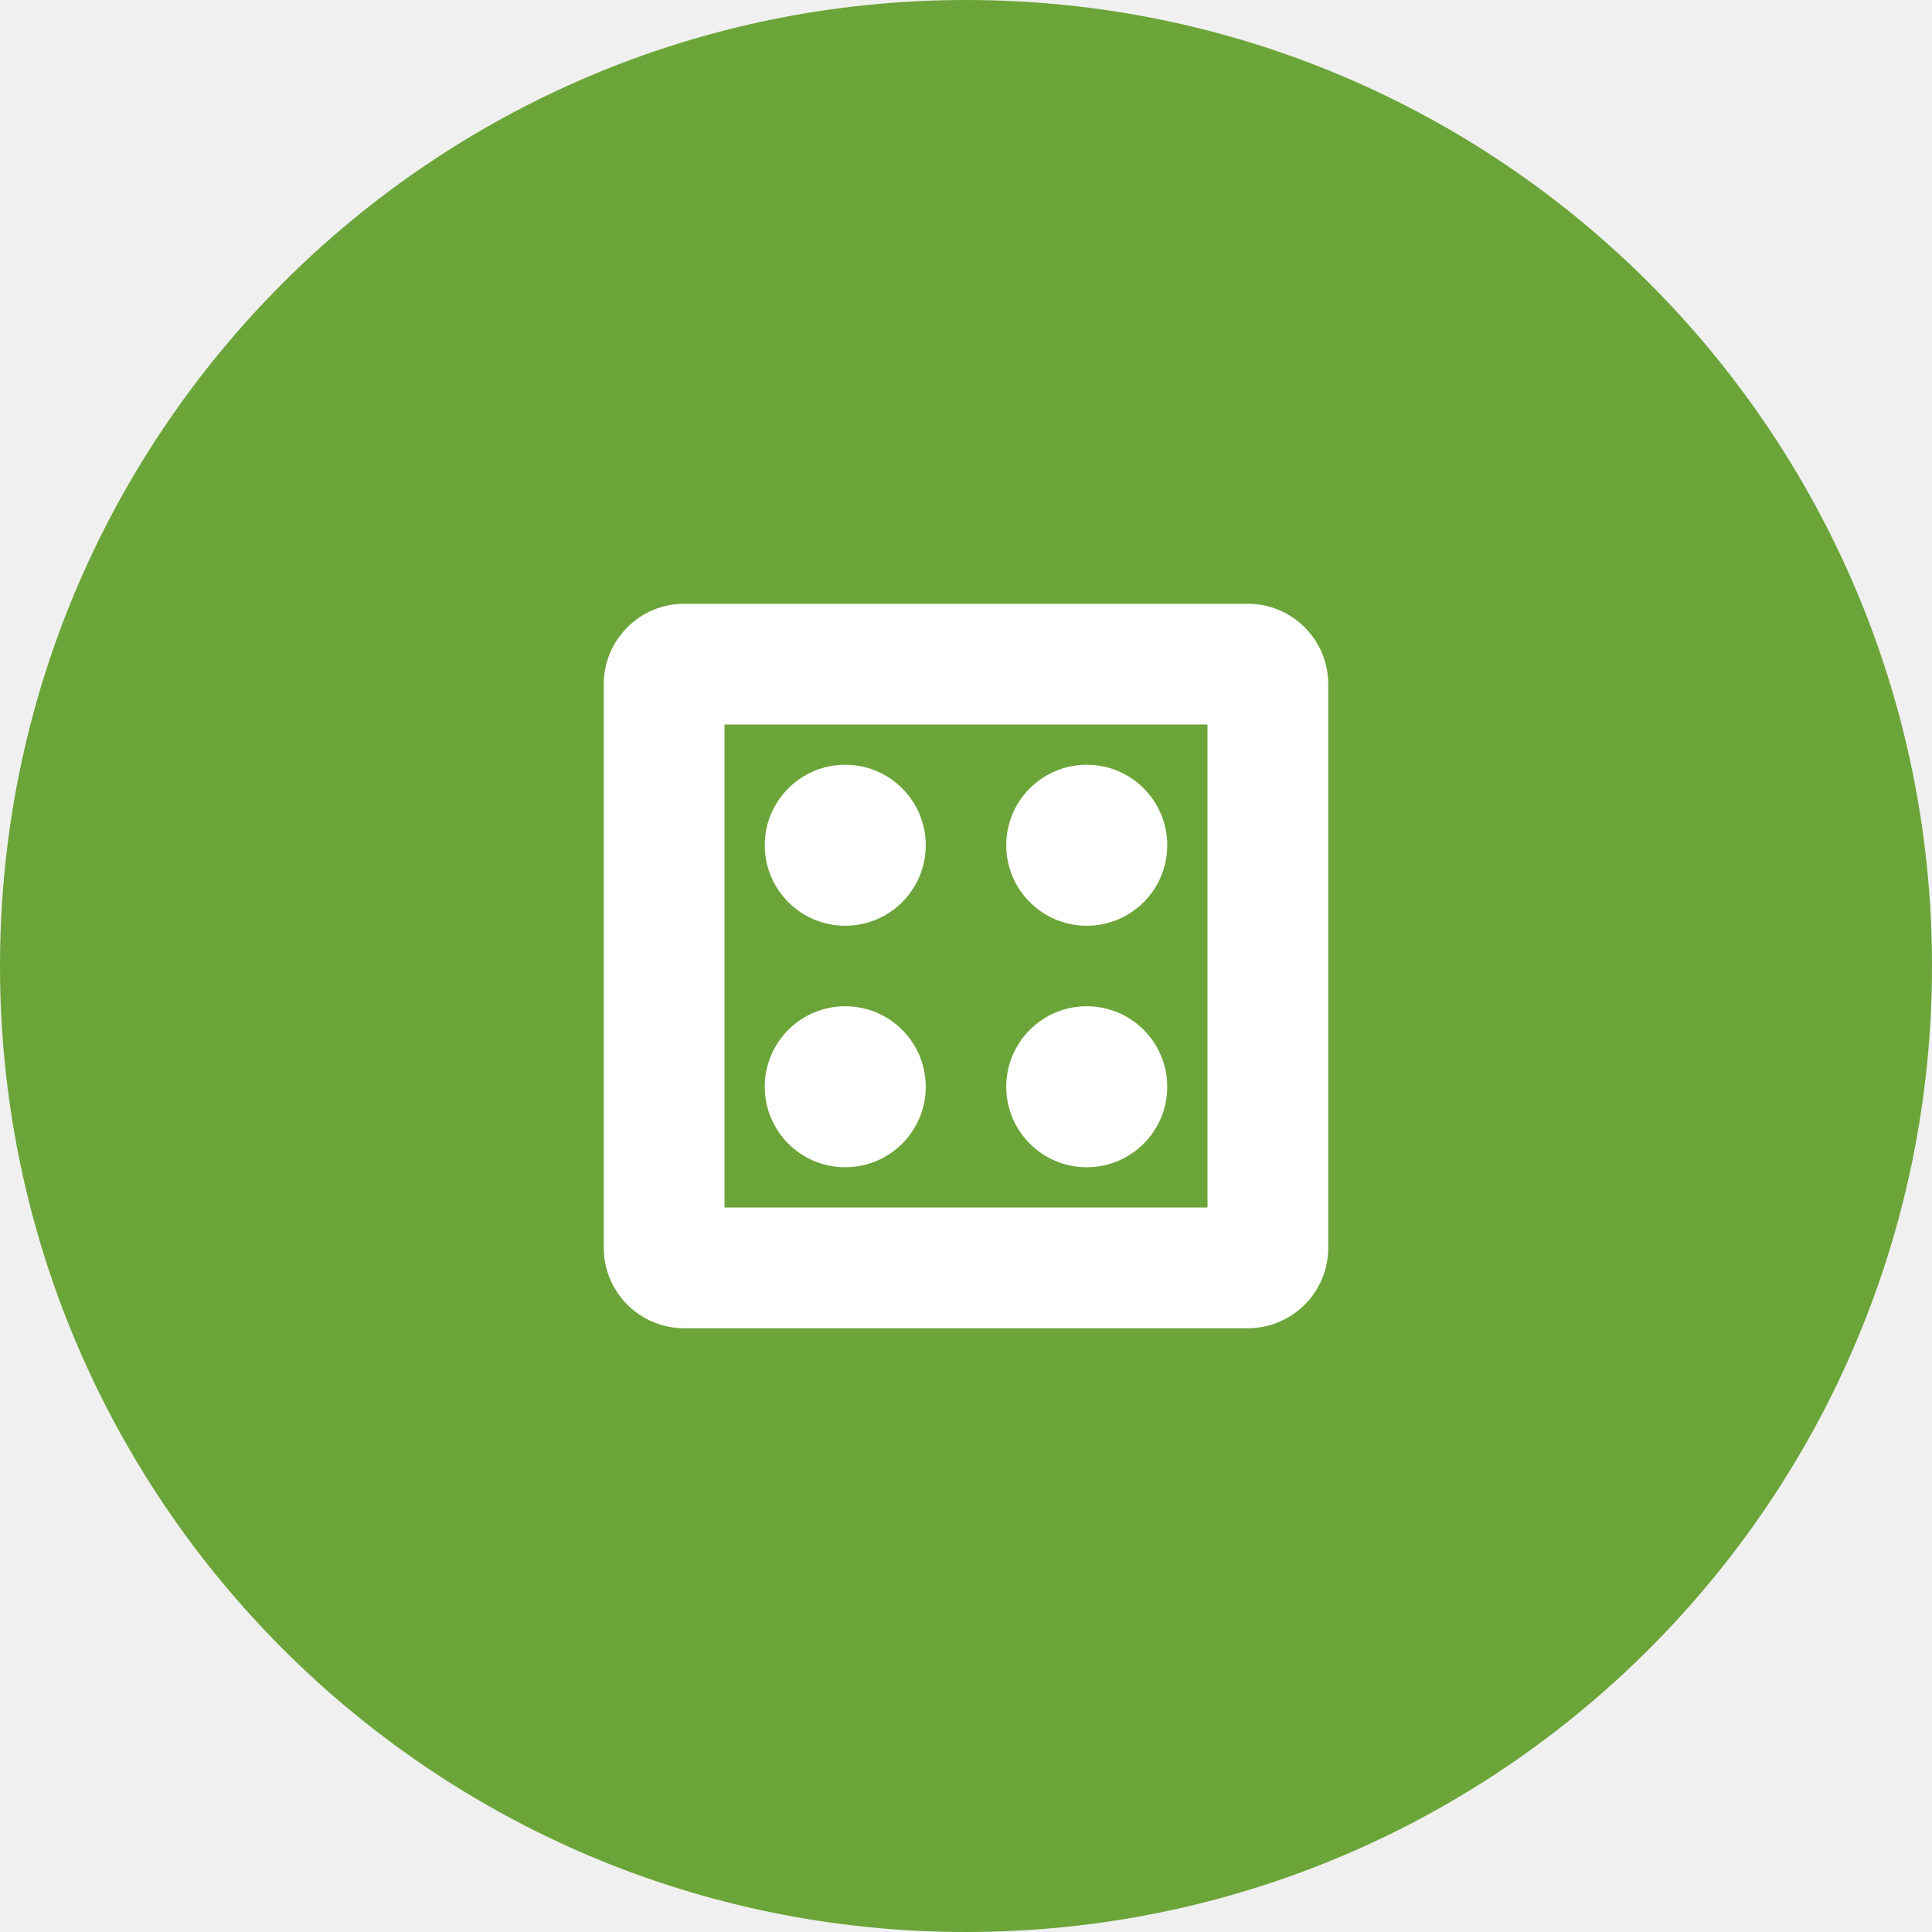
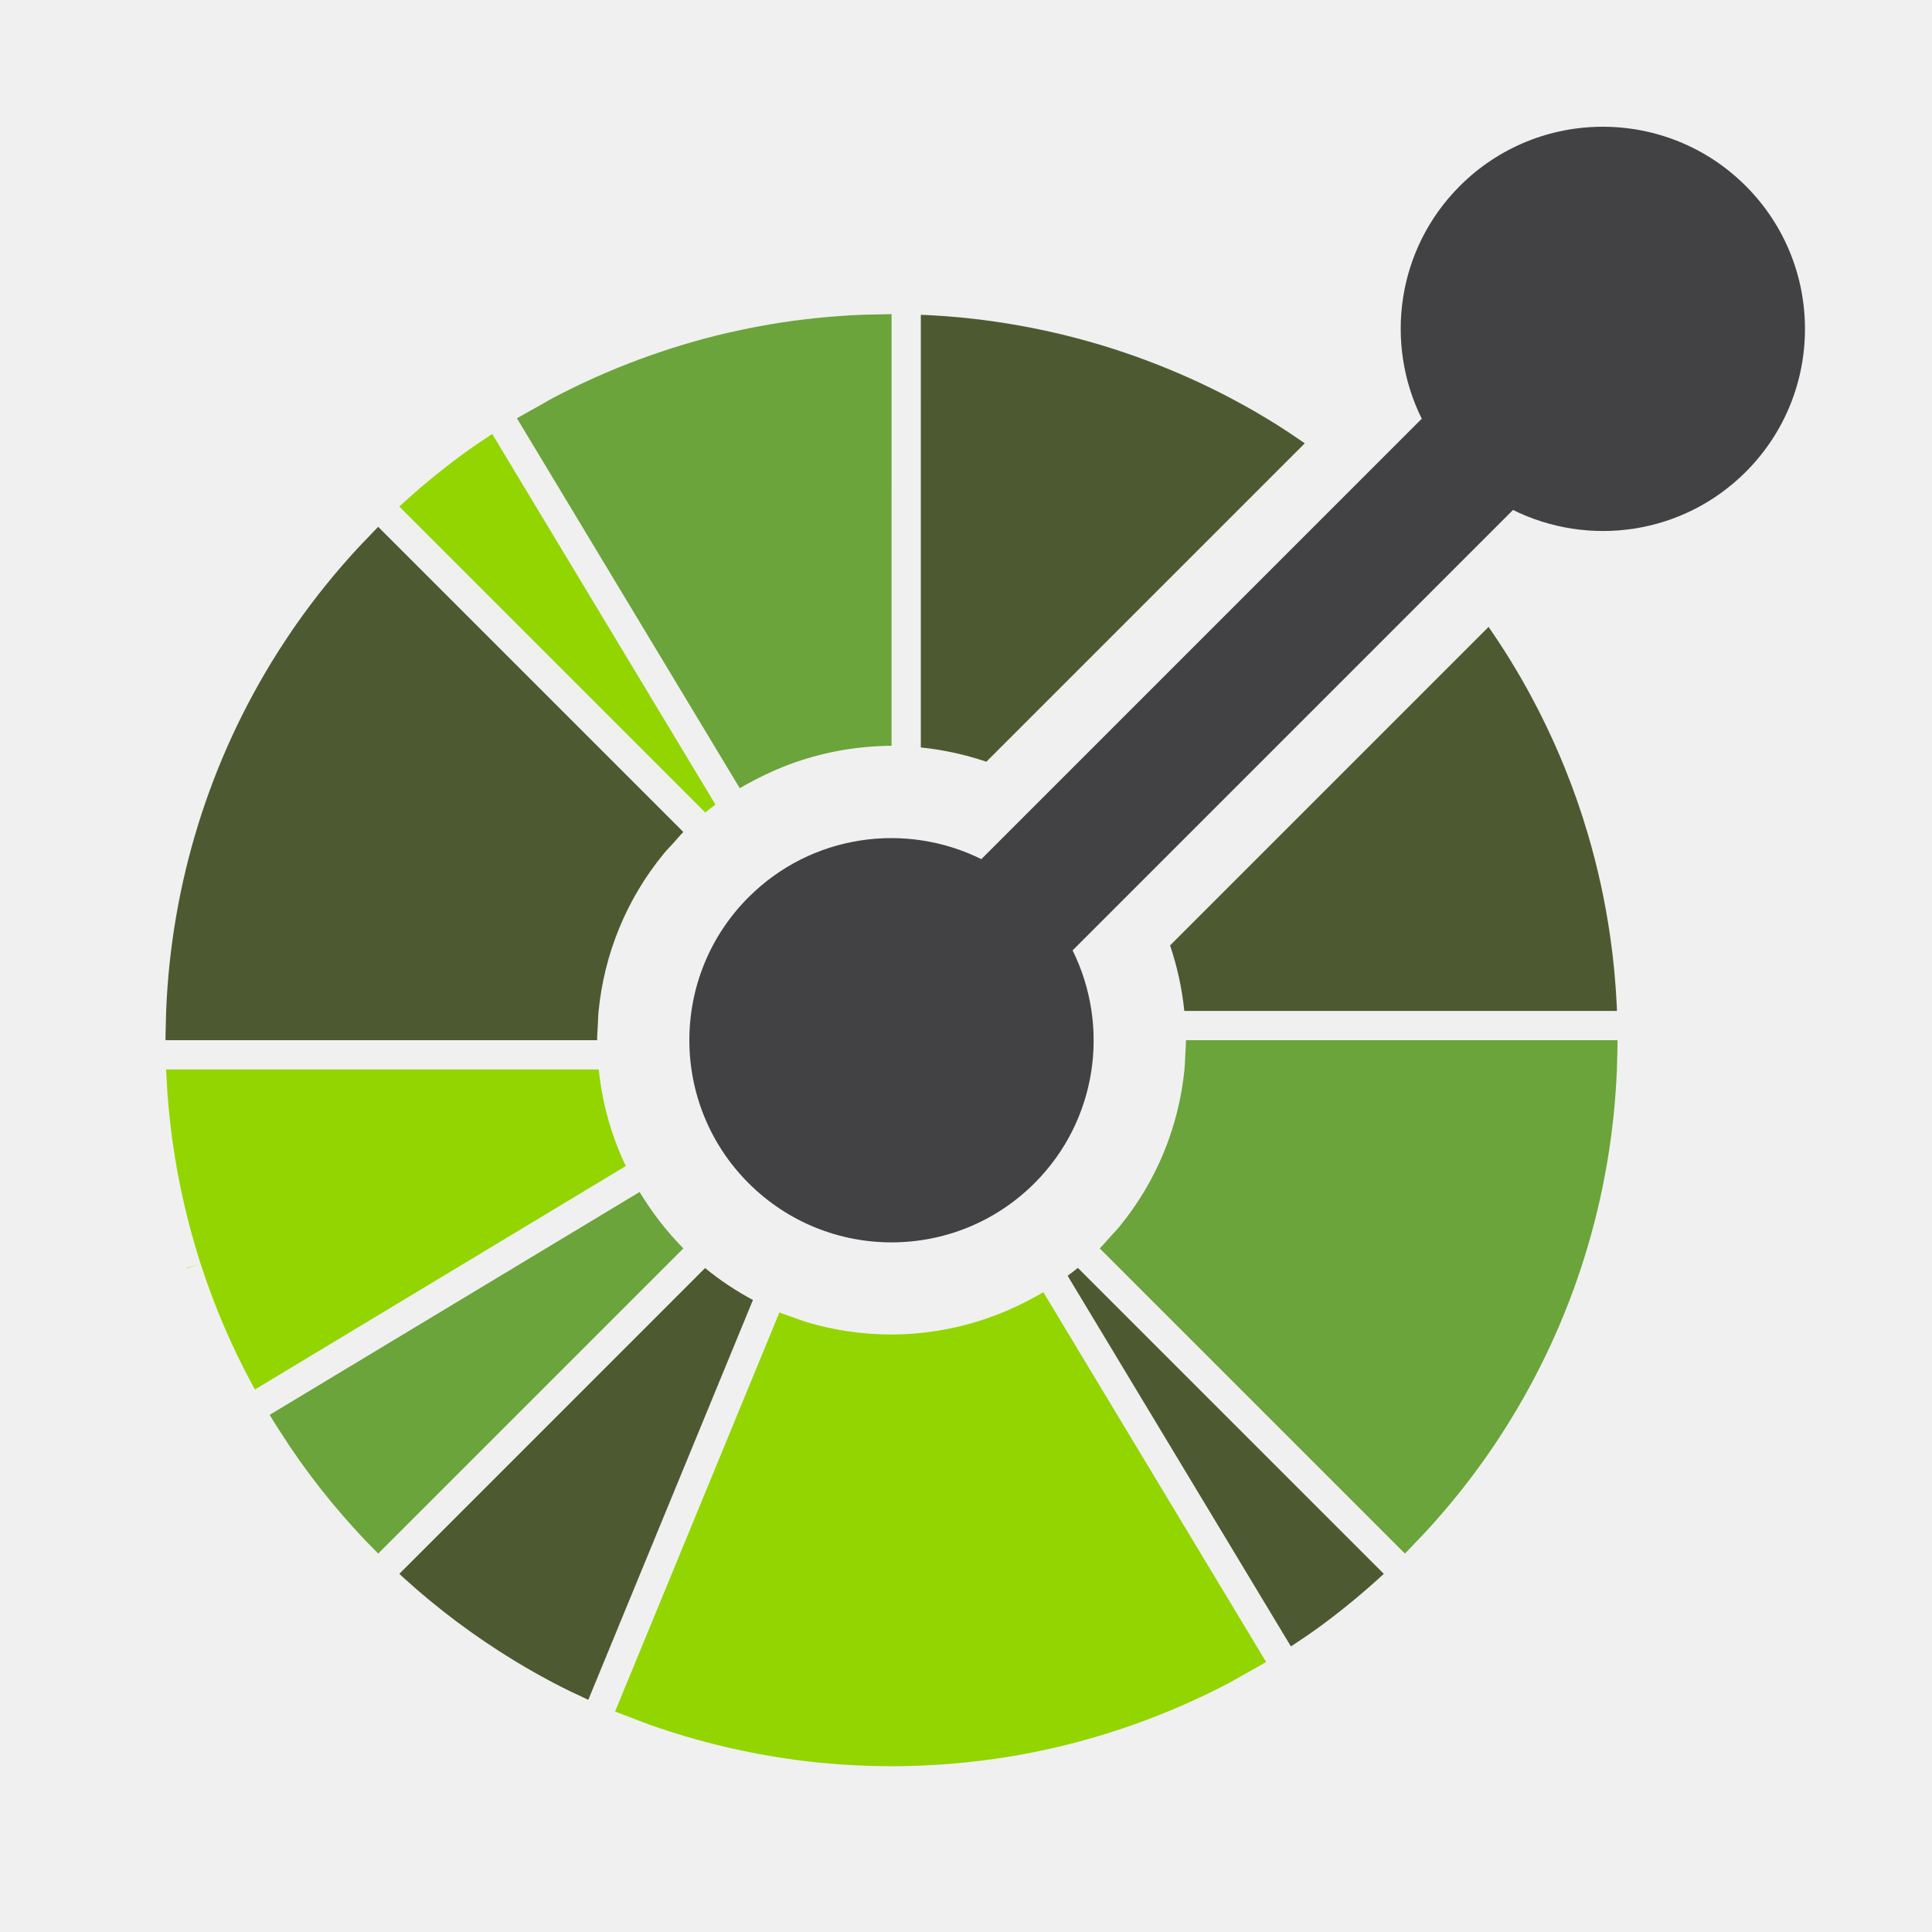
- <svg xmlns="http://www.w3.org/2000/svg" width="24" height="24" viewBox="0 0 24 24">
-   <circle cx="12" cy="12" r="12" fill="#6BA539" />
-   <g fill="#fff">
-     <path d="M8.5 7.5h7a1 1 0 0 1 1 1v7a1 1 0 0 1-1 1h-7a1 1 0 0 1-1-1v-7a1 1 0 0 1 1-1zm.5 1.5v6h6v-6H9z" />
-     <circle cx="10.5" cy="10.5" r="1" />
-     <circle cx="13.5" cy="10.5" r="1" />
-     <circle cx="10.5" cy="13.5" r="1" />
-     <circle cx="13.5" cy="13.5" r="1" />
+ <svg xmlns="http://www.w3.org/2000/svg" width="24" height="24" viewBox="34 118 132 128">
+   <g>
+     <g>
+       <path fill="#93D500" d="M74.909,189.069h-0.113l-29.444,0c0.005,0.144,0.009,0.289,0.017,0.433     c0.012,0.278,0.032,0.555,0.049,0.833c0.008,0.119,0.013,0.238,0.022,0.356c0.023,0.322,0.051,0.642,0.08,0.962     c0.007,0.073,0.013,0.145,0.02,0.215c0.034,0.356,0.073,0.712,0.115,1.065c0.002,0.035,0.006,0.069,0.011,0.103     c0.046,0.382,0.095,0.764,0.151,1.144c0,0.004,0.001,0.01,0.003,0.014c0.339,2.356,0.848,4.69,1.527,6.984     c0.003,0.01,0.007,0.019,0.009,0.029c0.106,0.361,0.218,0.72,0.333,1.077c0.007,0.021,0.014,0.042,0.02,0.063     s0.013,0.042,0.02,0.063c0.105,0.323,0.215,0.645,0.325,0.968c0.029,0.081,0.056,0.163,0.086,0.244     c0.099,0.279,0.2,0.558,0.304,0.837c0.048,0.126,0.096,0.251,0.143,0.378c0.09,0.231,0.179,0.46,0.27,0.691     c0.069,0.173,0.141,0.346,0.213,0.519c0.074,0.18,0.15,0.359,0.226,0.54c0.094,0.22,0.192,0.439,0.289,0.658     c0.058,0.131,0.117,0.261,0.175,0.391c0.12,0.263,0.244,0.526,0.368,0.787c0.041,0.084,0.08,0.168,0.122,0.252     c0.145,0.301,0.293,0.599,0.443,0.895c0.025,0.046,0.047,0.091,0.07,0.137c0.169,0.328,0.341,0.656,0.518,0.981     c0.008,0.014,0.016,0.028,0.023,0.044c0.037,0.068,0.078,0.133,0.115,0.2l25.243-15.207l0.093-0.056     C75.759,193.57,75.139,191.338,74.909,189.069z" />
+       <polygon fill="#93D500" points="46.748,202.623 46.757,202.649 47.71,202.349    " />
+       <path fill="#4D5A31" d="M82.173,202.638l-0.071,0.071l-20.819,20.82c0.107,0.1,0.213,0.201,0.323,0.298     c0.194,0.176,0.392,0.351,0.589,0.523c0.102,0.091,0.202,0.181,0.304,0.269c0.236,0.204,0.474,0.403,0.711,0.602     c0.065,0.054,0.128,0.107,0.192,0.16c0.267,0.221,0.539,0.438,0.812,0.654c0.035,0.027,0.07,0.055,0.105,0.083     c0.295,0.232,0.593,0.458,0.894,0.686c0.013,0.008,0.024,0.016,0.034,0.025c1.254,0.937,2.554,1.815,3.895,2.633     c0.046,0.029,0.092,0.056,0.139,0.085c0.255,0.153,0.51,0.304,0.767,0.453c0.157,0.09,0.314,0.179,0.471,0.268     c0.148,0.086,0.296,0.168,0.446,0.251c0.27,0.148,0.542,0.295,0.814,0.439c0.037,0.02,0.075,0.04,0.113,0.06     c0.757,0.396,1.527,0.764,2.303,1.118l0,0l0.739-1.794l10.471-25.429l0.039-0.094C84.3,204.207,83.204,203.482,82.173,202.638z" />
+       <path fill="#6BA43A" d="M80.005,200.564c-0.225-0.25-0.439-0.506-0.649-0.765c-0.186-0.23-0.366-0.462-0.54-0.697     c-0.199-0.27-0.394-0.541-0.578-0.818c-0.186-0.278-0.368-0.558-0.54-0.843l-25.275,15.226c0.388,0.645,0.793,1.273,1.206,1.894     c0.014,0.021,0.027,0.044,0.041,0.065l0,0c0.005,0.008,0.01,0.015,0.015,0.023c0.014,0.02,0.026,0.042,0.04,0.063     c0.001,0.002,0.003,0.004,0.004,0.006c0.033,0.05,0.067,0.098,0.101,0.148c0.002,0.003,0.004,0.006,0.006,0.009c0,0,0,0,0,0     c0.001,0.001,0.002,0.003,0.003,0.004c0.439,0.649,0.89,1.288,1.355,1.91c0.01,0.013,0.021,0.027,0.031,0.04     c0.01,0.013,0.02,0.026,0.03,0.039c0.202,0.268,0.405,0.535,0.614,0.8c0.027,0.035,0.054,0.069,0.083,0.103     c0.214,0.274,0.432,0.544,0.654,0.812c0.052,0.063,0.106,0.127,0.158,0.191c0.2,0.239,0.4,0.477,0.604,0.713     c0.087,0.101,0.178,0.202,0.266,0.302c0.174,0.198,0.346,0.395,0.524,0.59c0.097,0.107,0.198,0.215,0.297,0.322     c0.045,0.049,0.089,0.097,0.135,0.146c0.13,0.14,0.259,0.28,0.39,0.419c0.052,0.055,0.107,0.109,0.16,0.164     c0.23,0.24,0.462,0.48,0.699,0.716l20.85-20.85C80.45,201.057,80.226,200.811,80.005,200.564z" />
+       <path fill="#4D5A31" d="M107.642,202.627c-0.229,0.185-0.461,0.366-0.697,0.54l0.052,0.087l15.202,25.235     c0.704-0.46,1.4-0.934,2.08-1.432c1.471-1.085,2.895-2.261,4.267-3.527l-20.821-20.821L107.642,202.627z" />
+       <path fill="#93D500" d="M120.278,229.691c0.011-0.006,0.023-0.013,0.034-0.019l-0.001-0.001     C120.3,229.677,120.289,229.684,120.278,229.691L120.278,229.691z" />
+       <polygon fill="#93D500" points="120.264,229.7 120.264,229.699 120.264,229.699 120.263,229.699    " />
+       <path fill="#93D500" d="M120.311,229.671l0.001,0.001c0.066-0.037,0.133-0.072,0.199-0.111l-0.004-0.007     C120.441,229.593,120.376,229.632,120.311,229.671z" />
+       <polygon fill="#93D500" points="120.269,229.695 120.278,229.691 120.278,229.69    " />
+       <polygon fill="#93D500" points="120.263,229.699 120.264,229.699 120.227,229.636    " />
+       <path fill="#93D500" d="M120.278,229.691L120.278,229.691c0.012-0.006,0.023-0.012,0.034-0.018l0,0     C120.301,229.678,120.289,229.684,120.278,229.691z" />
+       <polygon fill="#93D500" points="120.25,229.707 120.25,229.707 120.259,229.702 120.259,229.702    " />
+       <polygon fill="#93D500" points="120.263,229.699 120.259,229.702 120.259,229.702 120.264,229.7    " />
+       <path fill="#93D500" d="M120.269,229.695c-0.002,0.001-0.004,0.002-0.006,0.003l0,0c0.005-0.003,0.01-0.005,0.015-0.008l0-0.001     C120.275,229.692,120.272,229.694,120.269,229.695z" />
+       <path fill="#93D500" d="M120.312,229.672c0.066-0.039,0.133-0.072,0.198-0.112C120.445,229.6,120.378,229.635,120.312,229.672     L120.312,229.672z" />
+       <polygon fill="#93D500" points="120.511,229.56 120.507,229.554 120.506,229.554    " />
+       <rect x="120.25" y="229.707" transform="matrix(0.8321 -0.5547 0.5547 0.8321 -107.2225 105.2821)" fill="#93D500" width="0" height="0" />
+       <polygon fill="#93D500" points="120.242,229.712 120.243,229.711 120.244,229.711    " />
+       <polygon fill="#93D500" points="120.25,229.707 120.244,229.711 120.244,229.711 120.25,229.707 120.25,229.707    " />
+       <path fill="#93D500" d="M119.99,228.696l-0.516-0.856l-14.19-23.555c-0.287,0.173-0.581,0.329-0.874,0.487     c-0.296,0.159-0.594,0.308-0.896,0.451c-2.726,1.293-5.677,1.953-8.632,1.953c-1.936,0-3.871-0.28-5.742-0.838     c-0.319-0.095-0.63-0.22-0.945-0.332c-0.315-0.111-0.634-0.207-0.944-0.335l-10.464,25.412l-0.41,0.996l-0.351,0.853     l-0.002,0.004c0.027,0.011,0.055,0.02,0.082,0.031c0.029,0.012,0.057,0.021,0.086,0.033l0.001,0c0.001,0,0.002,0.001,0.002,0.001     c0.007,0.003,0.014,0.005,0.02,0.008c0.247,0.101,0.496,0.188,0.744,0.285c0.311,0.121,0.622,0.244,0.934,0.358     c0.159,0.058,0.317,0.126,0.476,0.182l0.001,0l0,0c3.278,1.158,6.67,1.968,10.119,2.422c0.135,0.016,0.269,0.035,0.404,0.054     c0.141,0.016,0.283,0.03,0.424,0.046c0.266,0.03,0.531,0.061,0.798,0.087c0.066,0.005,0.132,0.011,0.198,0.017     c0.327,0.031,0.654,0.059,0.979,0.082c0.111,0.008,0.223,0.013,0.333,0.021c0.287,0.019,0.572,0.037,0.858,0.05     c0.175,0.01,0.35,0.015,0.526,0.021c0.227,0.008,0.453,0.017,0.682,0.024c0.327,0.008,0.657,0.011,0.986,0.012     c0.078,0,0.155,0.002,0.232,0.003c2.755,0,5.509-0.229,8.233-0.686h0c0.046-0.007,0.091-0.015,0.138-0.021     c0.288-0.05,0.576-0.104,0.864-0.157c0.164-0.032,0.329-0.063,0.491-0.095c0.168-0.035,0.337-0.07,0.505-0.106     c0.281-0.059,0.561-0.12,0.842-0.185c0.05-0.011,0.101-0.021,0.152-0.035c4.141-0.965,8.14-2.459,11.897-4.436l0.001-0.001l0,0     c0.246-0.13,0.486-0.278,0.731-0.411c0.292-0.16,0.582-0.325,0.872-0.491c0.201-0.115,0.404-0.221,0.603-0.34     c0,0,0.001-0.001,0.001-0.001c0.002-0.001,0.004-0.003,0.006-0.004c0,0,0,0,0.001,0l0,0c0.003-0.002,0.006-0.003,0.009-0.005     c0.002-0.001,0.003-0.002,0.004-0.003l-0.037-0.063l0.037,0.063c0.002-0.001,0.004-0.002,0.006-0.003     c0.003-0.002,0.006-0.003,0.009-0.005c0.011-0.007,0.022-0.013,0.033-0.02c0.065-0.039,0.13-0.078,0.195-0.117l0,0     L119.99,228.696z" />
+       <path fill="#93D500" d="M82.185,171.512c0.23-0.186,0.462-0.366,0.697-0.54l-0.052-0.087l-15.201-25.235     c-0.706,0.461-1.404,0.936-2.085,1.436c-1.47,1.082-2.893,2.257-4.262,3.522l20.821,20.821L82.185,171.512z" />
+       <path fill="#4D5A31" d="M59.838,151.994c-0.237,0.237-0.461,0.482-0.692,0.722c-0.231,0.24-0.466,0.479-0.692,0.723     c-1.538,1.665-2.944,3.409-4.212,5.22c-0.061,0.085-0.122,0.174-0.182,0.261c-0.143,0.208-0.284,0.416-0.423,0.625     c-0.145,0.217-0.289,0.437-0.429,0.656c-0.053,0.08-0.105,0.161-0.156,0.241c-4.789,7.513-7.355,16.034-7.7,24.627     c-0.013,0.333-0.02,0.667-0.027,1c-0.007,0.333-0.017,0.667-0.017,1l29.488,0c0-0.334,0.031-0.666,0.048-1     c0.017-0.334,0.022-0.668,0.055-1c0.381-3.84,1.863-7.589,4.447-10.739c0.21-0.256,0.447-0.496,0.672-0.743     c0.224-0.247,0.432-0.504,0.671-0.742L59.838,151.994z" />
+       <path fill="#4D5A31" d="M120.681,144.675c-0.04-0.025-0.082-0.049-0.122-0.073c-0.259-0.159-0.521-0.312-0.783-0.465     c-0.152-0.088-0.304-0.173-0.457-0.26c-0.154-0.086-0.306-0.172-0.461-0.256c-0.266-0.146-0.533-0.29-0.801-0.432     c-0.042-0.021-0.083-0.044-0.126-0.066c-1.729-0.904-3.505-1.7-5.318-2.391c-0.046-0.019-0.094-0.037-0.141-0.054     c-0.395-0.148-0.791-0.295-1.19-0.433c-3.221-1.125-6.552-1.914-9.936-2.358c-0.138-0.019-0.277-0.038-0.415-0.056     c-0.139-0.017-0.277-0.031-0.415-0.046c-0.267-0.031-0.533-0.061-0.801-0.087c-0.074-0.007-0.149-0.012-0.224-0.02     c-0.317-0.029-0.636-0.057-0.953-0.08c-0.123-0.009-0.248-0.016-0.371-0.023c-0.272-0.018-0.547-0.037-0.819-0.049     c-0.146-0.008-0.29-0.012-0.434-0.017l-0.001,29.444v0.115c1.517,0.157,3.02,0.48,4.478,0.975l21.754-21.754     C122.338,145.729,121.521,145.185,120.681,144.675z" />
+       <polygon fill="#6BA43A" points="69.837,145.441 69.321,144.585 69.321,144.585 69.837,145.441    " />
+       <polygon fill="#6BA43A" points="69.318,144.579 69.321,144.585 69.321,144.585    " />
+       <path fill="#6BA43A" d="M93.914,137.485c-0.333,0.007-0.667,0.008-1,0.021c-2.086,0.084-4.168,0.297-6.233,0.643     c-0.045,0.008-0.09,0.015-0.136,0.023c-0.29,0.05-0.577,0.103-0.865,0.157c-0.163,0.031-0.327,0.061-0.49,0.094     c-0.17,0.034-0.339,0.069-0.508,0.106c-0.28,0.058-0.56,0.119-0.84,0.184h0c-0.051,0.011-0.101,0.023-0.153,0.034     c-4.141,0.966-8.142,2.461-11.898,4.438c0,0,0,0,0,0l-0.001,0c-0.245,0.13-0.484,0.277-0.728,0.411     c-0.292,0.16-0.582,0.325-0.872,0.491c-0.215,0.124-0.434,0.238-0.648,0.366c-0.002,0.001-0.005,0.003-0.007,0.004     c0,0-0.001,0-0.001,0c-0.015,0.009-0.03,0.017-0.045,0.026c-0.056,0.034-0.114,0.062-0.17,0.096l0.003,0.005l0.516,0.857h0     l14.705,24.412c0.287-0.173,0.581-0.33,0.874-0.487c0.295-0.159,0.594-0.308,0.895-0.451c2.1-1,4.332-1.62,6.601-1.85     c0.333-0.034,0.666-0.062,1-0.079c0.333-0.017,0.666-0.034,1-0.034l0.001-29.487C94.58,137.465,94.247,137.479,93.914,137.485z" />
+       <path fill="#4D5A31" d="M144.458,184.631c-0.014-0.265-0.03-0.529-0.048-0.795c-0.008-0.132-0.015-0.263-0.026-0.397     c-0.022-0.311-0.048-0.623-0.077-0.934c-0.006-0.081-0.014-0.161-0.021-0.242c-0.034-0.348-0.071-0.696-0.111-1.043     c-0.004-0.028-0.007-0.056-0.01-0.084c-0.002-0.013-0.003-0.027-0.005-0.04c-0.046-0.375-0.096-0.75-0.149-1.124     c-0.001-0.011-0.002-0.025-0.005-0.035c-0.339-2.351-0.847-4.681-1.524-6.972c-0.005-0.016-0.009-0.03-0.014-0.044     c-0.107-0.356-0.216-0.71-0.328-1.063c-0.015-0.046-0.031-0.093-0.045-0.14c-0.105-0.319-0.211-0.636-0.321-0.954     c-0.031-0.085-0.061-0.171-0.091-0.258c-0.097-0.275-0.197-0.549-0.299-0.823c-0.049-0.131-0.099-0.261-0.15-0.391     c-0.086-0.227-0.175-0.454-0.265-0.678c-0.072-0.18-0.144-0.357-0.218-0.534c-0.072-0.176-0.146-0.35-0.22-0.526     c-0.097-0.224-0.195-0.448-0.294-0.671c-0.056-0.125-0.112-0.252-0.17-0.378c-0.122-0.266-0.247-0.532-0.373-0.797     c-0.039-0.08-0.077-0.162-0.116-0.242c-0.147-0.303-0.296-0.606-0.448-0.906c-0.022-0.041-0.043-0.083-0.065-0.125     c-0.17-0.331-0.344-0.663-0.521-0.99c-0.007-0.011-0.012-0.024-0.019-0.035c-0.859-1.58-1.802-3.108-2.822-4.578l-21.761,21.762     c0.495,1.459,0.817,2.961,0.974,4.477h0.116h29.444C144.469,184.922,144.465,184.776,144.458,184.631z" />
+       <path fill="#6BA43A" d="M115.03,187.069c0,0.334-0.031,0.666-0.048,1c-0.016,0.334-0.022,0.668-0.055,1     c-0.381,3.84-1.863,7.59-4.446,10.74c-0.21,0.256-0.447,0.496-0.672,0.743c-0.224,0.247-0.432,0.504-0.671,0.742l20.851,20.85     c0.237-0.237,0.46-0.482,0.691-0.723c0.231-0.241,0.466-0.479,0.691-0.723c1.543-1.671,2.953-3.419,4.224-5.236     c0.051-0.072,0.099-0.143,0.148-0.214c0.155-0.223,0.306-0.448,0.458-0.673c0.133-0.201,0.266-0.402,0.395-0.605     c0.064-0.097,0.128-0.198,0.19-0.295c4.782-7.509,7.341-16.021,7.685-24.607c0.013-0.333,0.02-0.667,0.027-1     c0.007-0.333,0.017-0.666,0.017-1H115.03z" />
+     </g>
+     <path fill="#424143" d="M153.276,128.706c-5.395-5.395-14.142-5.395-19.536,0c-4.304,4.303-5.164,10.736-2.601,15.902    L101.048,174.7c-5.166-2.562-11.599-1.703-15.903,2.6c-5.395,5.395-5.394,14.142,0,19.537c5.396,5.395,14.143,5.393,19.538-0.001    c4.303-4.303,5.162-10.736,2.599-15.903l30.091-30.091c5.167,2.562,11.599,1.703,15.902-2.601    C158.67,142.849,158.67,134.101,153.276,128.706z" />
  </g>
</svg>
